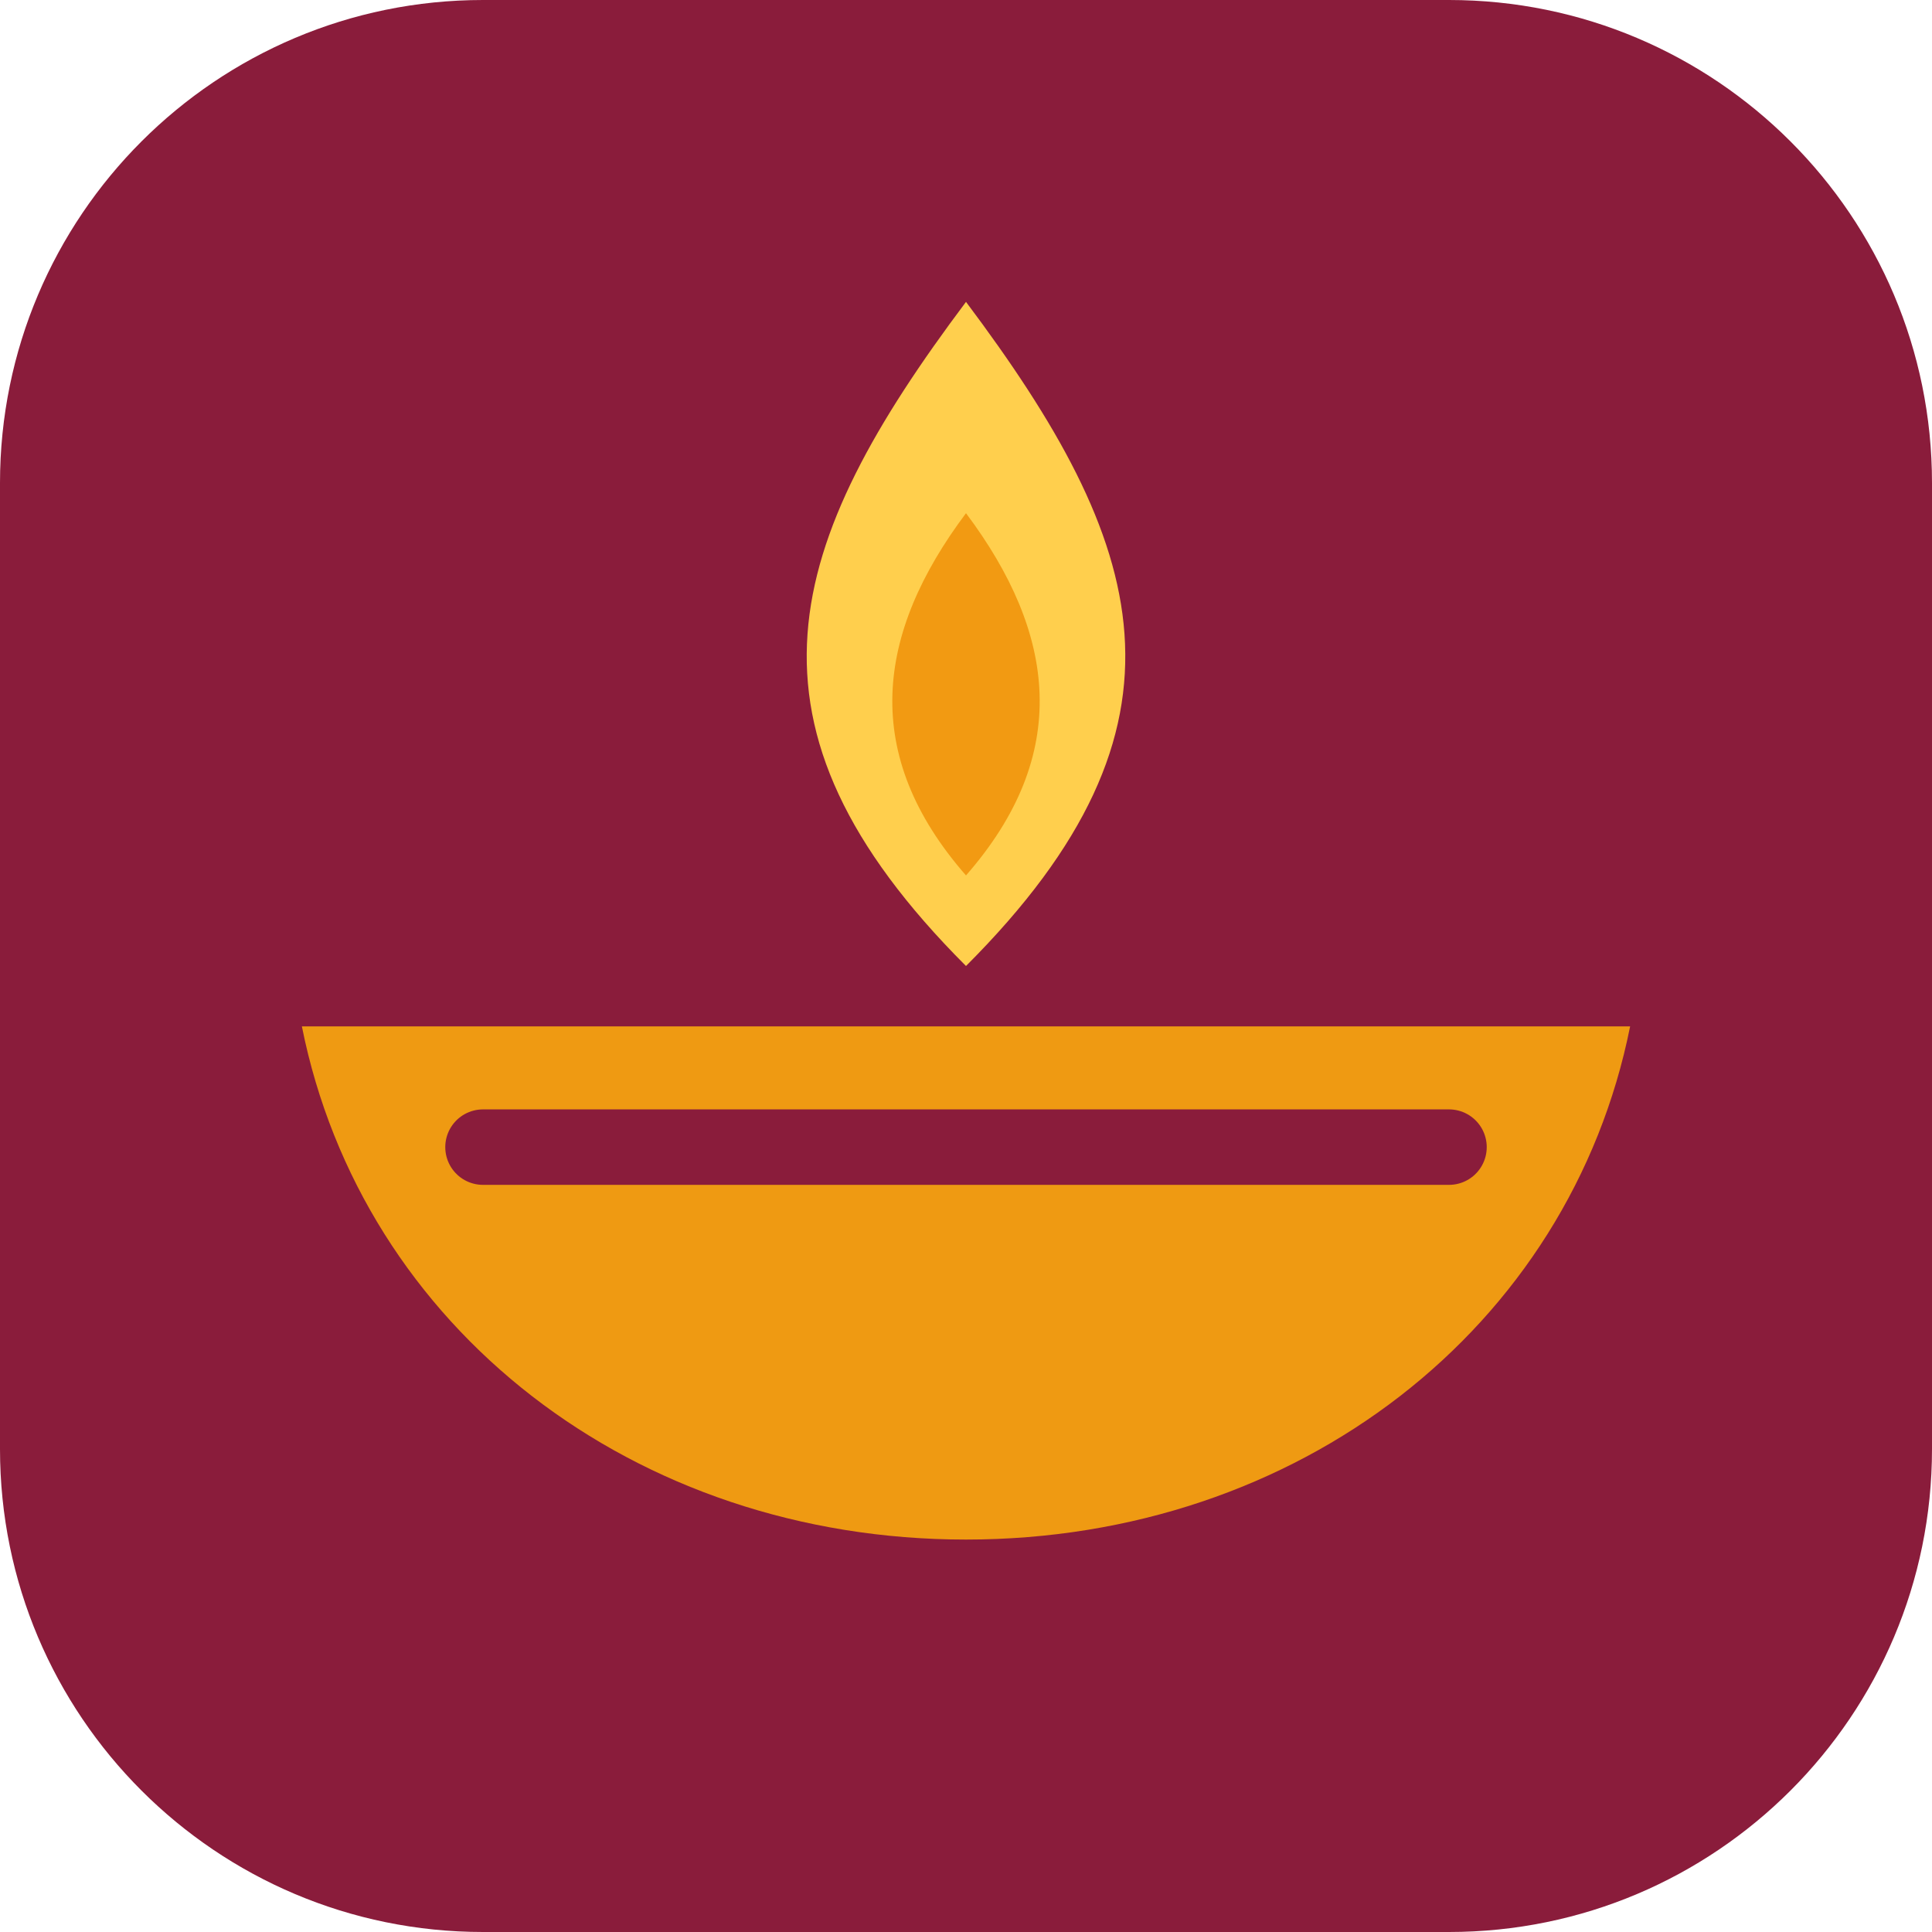
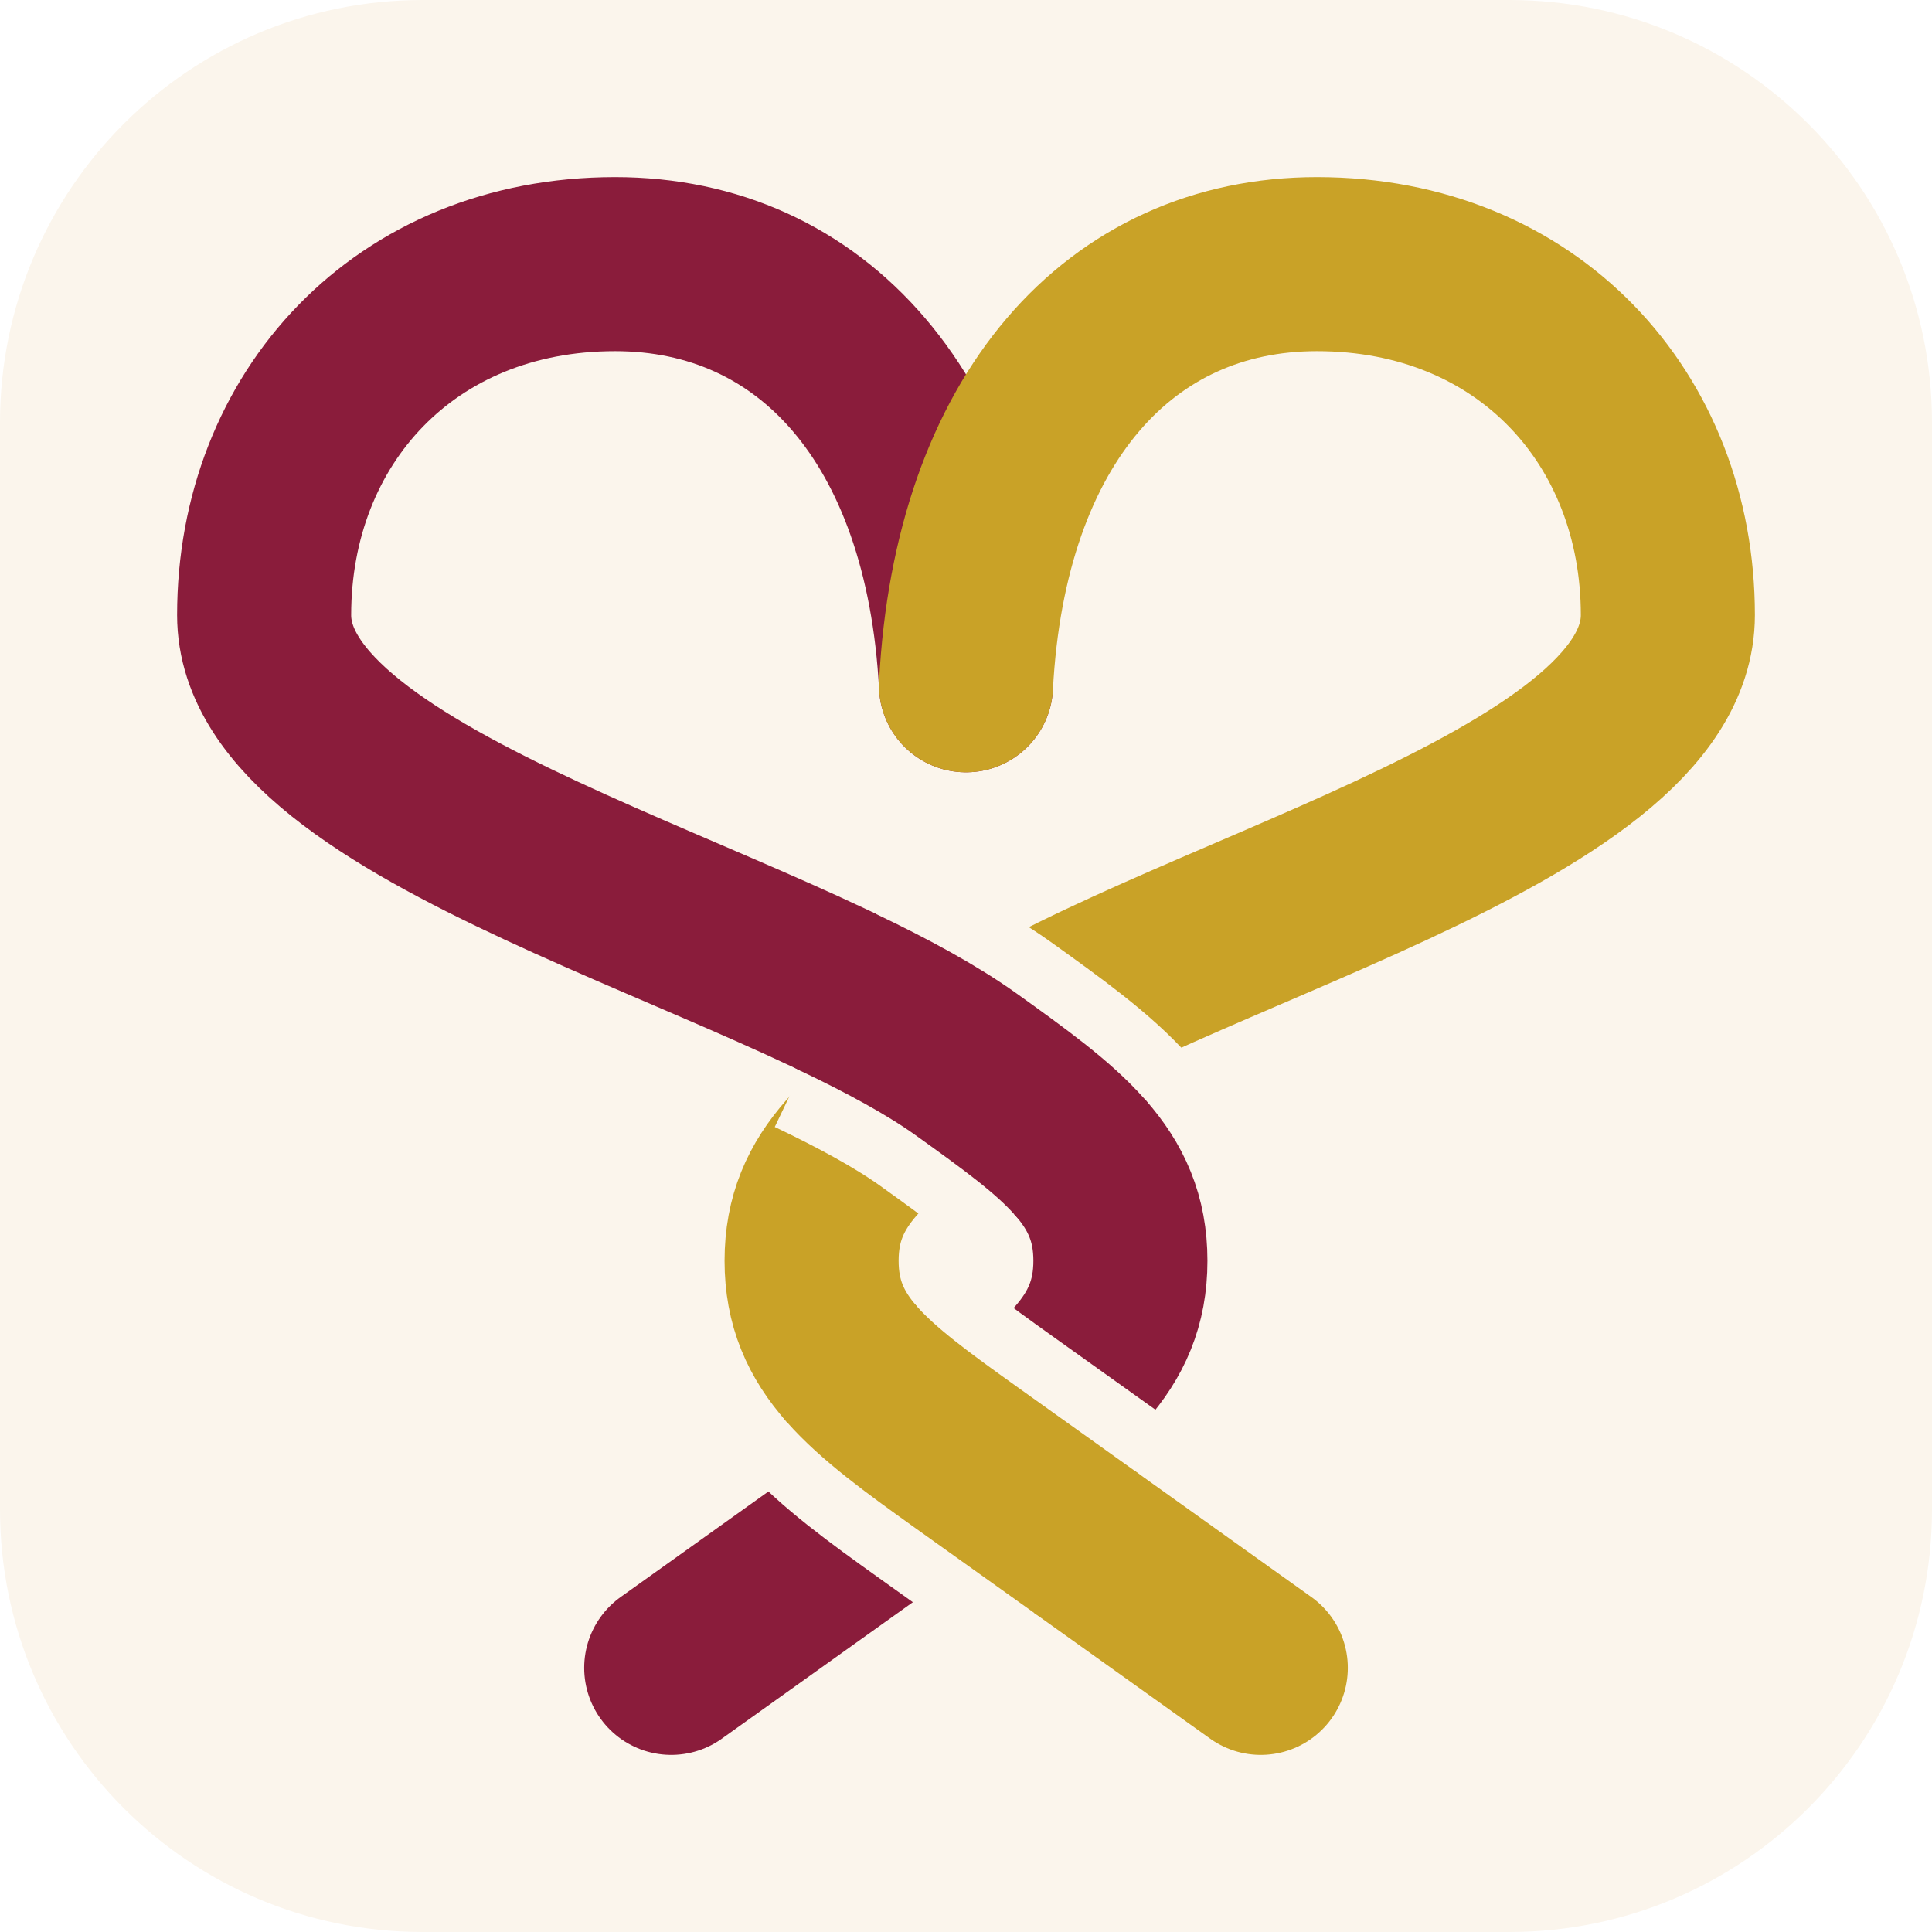
<svg xmlns="http://www.w3.org/2000/svg" viewBox="0 0 64 64">
-   <rect width="64" height="64" rx="16" fill="#8a1c3b" />
-   <path d="M32 10c6 8 8 14 0 22c-8-8-6-14 0-22z" fill="#ffcf4d" />
-   <path d="M32 17c3 4 3.5 8 0 12c-3.5-4-3-8 0-12z" fill="#f29a12" />
-   <path d="M10 34h44c-2 10-11 17-22 17s-20-7-22-17z" fill="#ef9a12" />
-   <path d="M16 38h32" stroke="#8a1c3b" stroke-width="2.5" stroke-linecap="round" />
+   <rect width="64" height="64" rx="14" fill="#fbf5ec" />
+   <g transform="translate(2.24 0.845) scale(0.93)">
+     <g fill="none" stroke-linecap="round" stroke-linejoin="round" stroke-width="6.2">
+       <path d="M32 23.5C31.5 14 26.5 8.5 19.5 8.5C12 8.5 7 14 7 21C7 28 25 32 32 37C35.5 39.5 37.5 41 37.5 44C37.5 47 35.5 48.5 32 51C28.5 53.5 25 56 21.5 58.5" stroke="#8a1c3b" />
+       <path d="M32 23.5C32.5 14 37.5 8.5 44.5 8.5C52 8.5 57 14 57 21C57 28 39 32 32 37C28.5 39.5 26.5 41 26.5 44C26.5 47 28.5 48.5 32 51C35.5 53.5 39 56 42.5 58.5" stroke="#c9a227" />
+       <path d="M27.47 34.45C29.21 35.28 30.78 36.13 32 37C33.73 38.24 35.1 39.23 36.03 40.28" stroke="#fbf5ec" stroke-width="10.6" stroke-linecap="butt" />
+       <path d="M27.47 34.45C29.21 35.28 30.78 36.13 32 37C33.73 38.24 35.1 39.23 36.03 40.28" stroke="#8a1c3b" />
+       <path d="M27.94 47.69C28.88 48.75 30.25 49.75 32 51C33.41 52.01 34.82 53.01 36.23 54.02" stroke="#fbf5ec" stroke-width="10.6" stroke-linecap="butt" />
+       <path d="M27.94 47.69C28.88 48.75 30.25 49.75 32 51C33.41 52.01 34.82 53.01 36.23 54.02" stroke="#c9a227" />
+     </g>
+   </g>
</svg>
